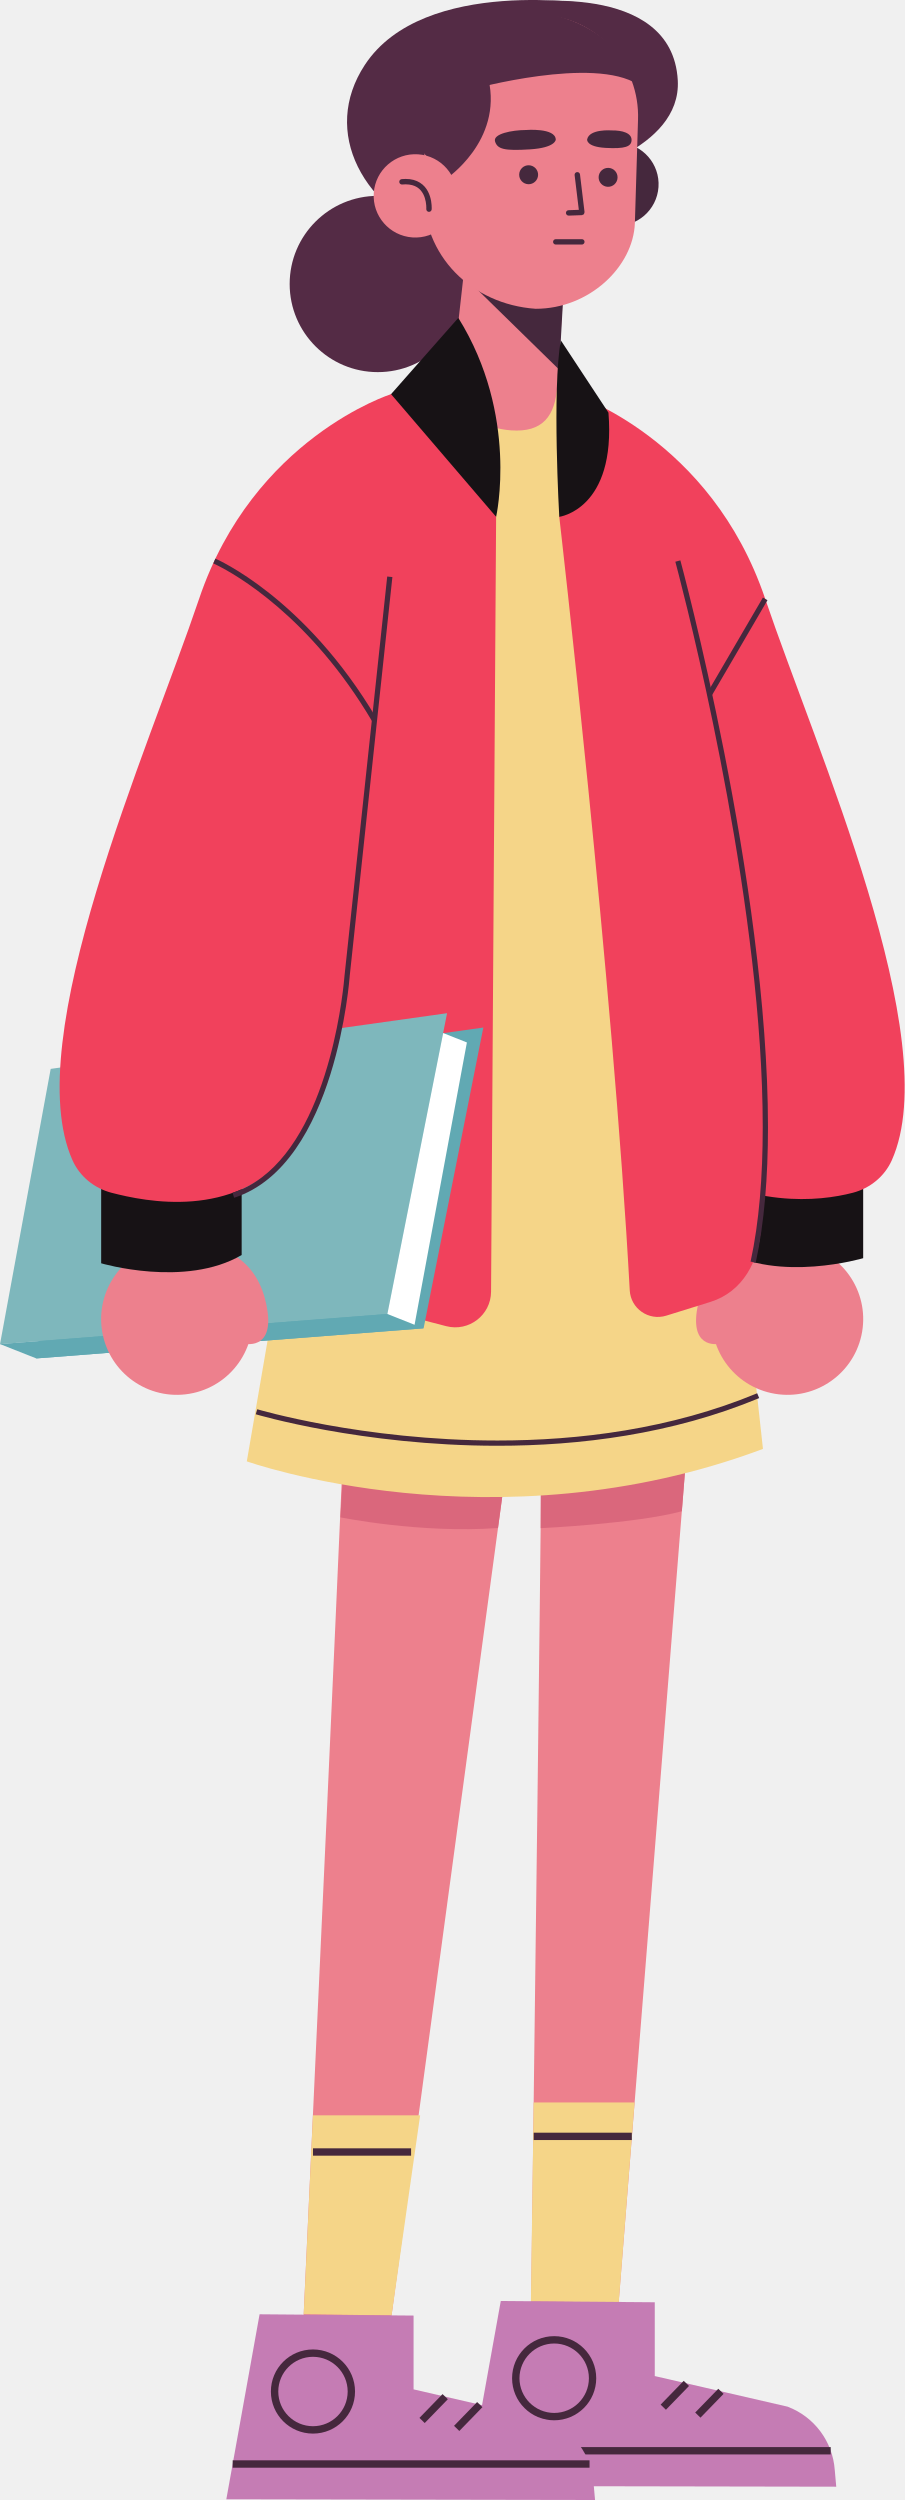
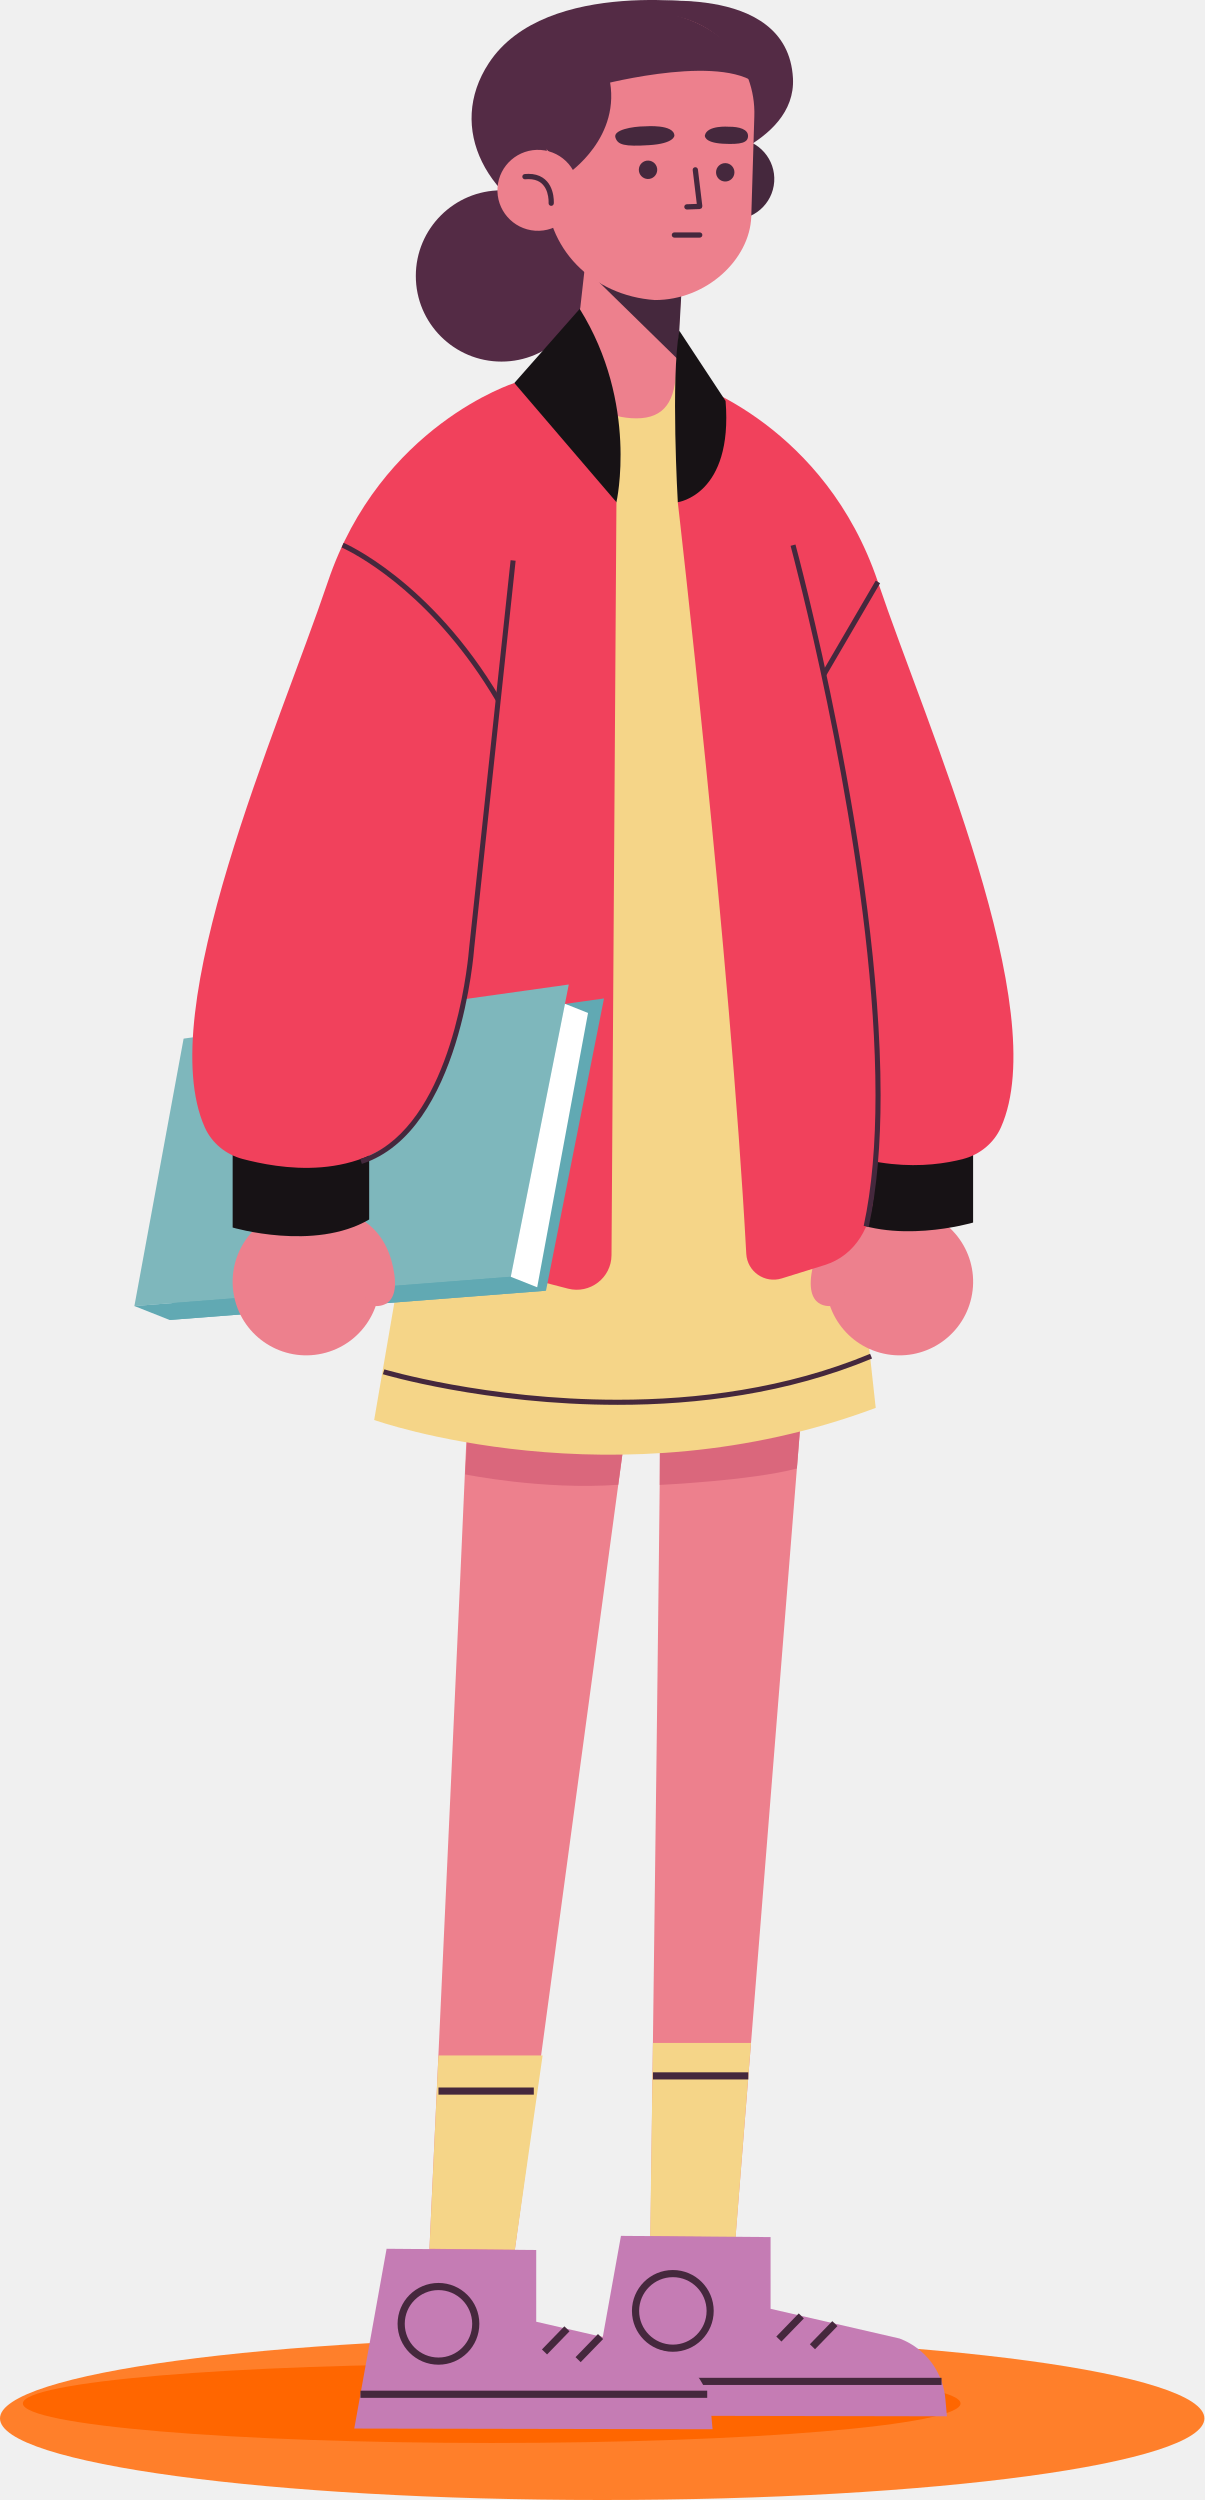
- <svg xmlns="http://www.w3.org/2000/svg" width="24.482mm" height="67.653mm" viewBox="0 0 24.482 67.653" version="1.1" id="svg1995">
+ <svg xmlns="http://www.w3.org/2000/svg" width="33.542mm" height="69.624mm" viewBox="0 0 33.542 69.624" version="1.1" id="svg1995">
  <defs id="defs1989" />
-   <g id="layer1" transform="translate(-346.8364,21.73113)">
+   <g id="layer3" transform="translate(3.741775)">
+     <ellipse style="fill:#ff7f2a;fill-rule:evenodd;stroke-width:0.265" id="path2681" cx="13.029" cy="67.352" rx="16.771" ry="2.272" />
+   </g>
+   <g id="layer4" transform="translate(3.741775)">
+     <ellipse style="fill:#ff6600;fill-rule:evenodd;stroke-width:0.292" id="path2684" cx="9.952" cy="66.935" rx="13.057" ry="1.101" />
+   </g>
+   <g id="layer1" transform="translate(-343.0946,21.73113)">
    <path d="m 361.517,12.874 c 0.059,-0.031 -0.314,28.08 -0.314,28.08 h 2.345 l 2.351,-29.449 -4.381,1.369" style="fill:#ed808d;fill-opacity:1;fill-rule:nonzero;stroke:none;stroke-width:0.035" id="path362" />
    <path d="m 361.469,19.623 c 0,0 2.563,-0.12 3.819,-0.458 l 0.148,-1.859 -3.967,0.609 v 1.708" style="fill:#da677c;fill-opacity:1;fill-rule:nonzero;stroke:none;stroke-width:0.035" id="path364" />
    <path d="m 361.203,40.548 0.075,-5.384 h 2.731 l -0.429,5.414 -2.378,-0.03" style="fill:#f5d588;fill-opacity:1;fill-rule:nonzero;stroke:none;stroke-width:0.035" id="path366" />
    <path d="m 361.279,36.181 h 2.655 v -0.199 h -2.655 z" style="fill:#45283d;fill-opacity:1;fill-rule:nonzero;stroke:none;stroke-width:0.035" id="path368" />
    <path d="m 364.555,40.571 v 1.997 l 3.594,0.828 c 0.724,0.274 1.222,0.943 1.277,1.716 l 0.04,0.45 -9.978,-0.019 0.9,-5.006 4.167,0.034" style="fill:#c57cb4;fill-opacity:1;fill-rule:nonzero;stroke:none;stroke-width:0.035" id="path370" />
    <path d="m 359.659,44.689 h 9.657 V 44.49 h -9.657 z" style="fill:#45283d;fill-opacity:1;fill-rule:nonzero;stroke:none;stroke-width:0.035" id="path372" />
    <path d="m 360.794,42.627 h -0.1 c 0,0.629 0.51,1.138 1.139,1.138 0.628,0 1.138,-0.509 1.138,-1.138 0,-0.629 -0.51,-1.139 -1.138,-1.139 -0.629,0 -1.139,0.51 -1.139,1.139 h 0.1 0.1 c 10e-4,-0.519 0.421,-0.939 0.94,-0.94 0.518,7.94e-4 0.938,0.421 0.939,0.94 -10e-4,0.519 -0.421,0.938 -0.939,0.939 -0.519,-0.001 -0.939,-0.421 -0.94,-0.939 h -0.1" style="fill:#45283d;fill-opacity:1;fill-rule:nonzero;stroke:none;stroke-width:0.035" id="path374" />
    <path d="m 366.274,42.912 -0.625,0.643 0.143,0.139 0.625,-0.644" style="fill:#45283d;fill-opacity:1;fill-rule:nonzero;stroke:none;stroke-width:0.035" id="path376" />
    <path d="m 365.339,42.697 -0.625,0.644 0.143,0.139 0.625,-0.644" style="fill:#45283d;fill-opacity:1;fill-rule:nonzero;stroke:none;stroke-width:0.035" id="path378" />
    <path d="m 356.276,13.484 c 0.06,-0.031 -1.241,27.829 -1.241,27.829 h 2.345 l 3.996,-29.557 -5.1,1.728" style="fill:#ed808d;fill-opacity:1;fill-rule:nonzero;stroke:none;stroke-width:0.035" id="path380" />
    <path d="m 356.048,19.33 c 0,0 2.157,0.441 4.265,0.289 l 0.484,-3.582 -4.531,-0.461 -0.218,3.755" style="fill:#da677c;fill-opacity:1;fill-rule:nonzero;stroke:none;stroke-width:0.035" id="path382" />
    <path d="m 355.055,40.896 0.25,-5.384 h 2.901 l -0.773,5.414 -2.377,-0.03" style="fill:#f5d588;fill-opacity:1;fill-rule:nonzero;stroke:none;stroke-width:0.035" id="path384" />
    <path d="m 355.306,36.604 h 2.655 v -0.199 h -2.655 z" style="fill:#45283d;fill-opacity:1;fill-rule:nonzero;stroke:none;stroke-width:0.035" id="path386" />
    <path d="m 358.028,40.931 v 1.997 l 3.594,0.828 c 0.724,0.274 1.222,0.943 1.277,1.715 l 0.04,0.451 -9.978,-0.019 0.9,-5.007 4.167,0.035" style="fill:#c57cb4;fill-opacity:1;fill-rule:nonzero;stroke:none;stroke-width:0.035" id="path388" />
    <path d="m 353.133,45.048 h 9.657 V 44.848 h -9.657 z" style="fill:#45283d;fill-opacity:1;fill-rule:nonzero;stroke:none;stroke-width:0.035" id="path390" />
    <path d="m 354.267,42.986 h -0.1 c 0,0.629 0.51,1.139 1.139,1.139 0.629,0 1.138,-0.51 1.138,-1.139 0,-0.629 -0.51,-1.138 -1.138,-1.138 -0.629,0 -1.139,0.509 -1.139,1.138 h 0.1 0.1 c 7.1e-4,-0.519 0.421,-0.938 0.939,-0.939 0.519,0.001 0.938,0.421 0.939,0.939 -10e-4,0.519 -0.421,0.939 -0.939,0.939 -0.519,-7.94e-4 -0.939,-0.42 -0.939,-0.939 h -0.1" style="fill:#45283d;fill-opacity:1;fill-rule:nonzero;stroke:none;stroke-width:0.035" id="path392" />
    <path d="m 359.748,43.271 -0.625,0.644 0.143,0.139 0.625,-0.644" style="fill:#45283d;fill-opacity:1;fill-rule:nonzero;stroke:none;stroke-width:0.035" id="path394" />
    <path d="m 358.812,43.056 -0.625,0.644 0.143,0.139 0.625,-0.644" style="fill:#45283d;fill-opacity:1;fill-rule:nonzero;stroke:none;stroke-width:0.035" id="path396" />
    <path d="m 355.312,7.368 -1.797,10.447 c 0,0 6.697,2.386 13.968,-0.337 l -2.756,-25.14 -2.758,-4.066 -2.923,0.443 -3.733,18.652" style="fill:#f5d588;fill-opacity:1;fill-rule:nonzero;stroke:none;stroke-width:0.035" id="path398" />
    <path d="m 353.758,16.541 c 0.004,0.001 2.861,0.852 6.542,0.852 2.209,0 4.716,-0.306 7.081,-1.29 l -0.054,-0.131 c -2.342,0.974 -4.831,1.279 -7.027,1.279 -1.83,0 -3.457,-0.212 -4.625,-0.423 -0.584,-0.106 -1.054,-0.212 -1.377,-0.291 -0.323,-0.079 -0.499,-0.132 -0.5,-0.132 l -0.041,0.136" style="fill:#45283d;fill-opacity:1;fill-rule:nonzero;stroke:none;stroke-width:0.035" id="path400" />
    <path d="m 359.445,-14.046 c 0,1.317 -1.068,2.385 -2.385,2.385 -1.317,0 -2.385,-1.068 -2.385,-2.385 0,-1.317 1.068,-2.385 2.385,-2.385 1.317,0 2.385,1.068 2.385,2.385" style="fill:#542b45;fill-opacity:1;fill-rule:nonzero;stroke:none;stroke-width:0.035" id="path402" />
    <path d="m 362.96,-21.606 c 0,0 -4.658,-0.797 -6.252,1.633 -1.183,1.804 -0.098,3.92 2.336,4.843 2.319,0.88 1.566,-5.609 1.566,-5.609 l 2.35,-0.867" style="fill:#542b45;fill-opacity:1;fill-rule:nonzero;stroke:none;stroke-width:0.035" id="path404" />
    <path d="m 360.816,-21.645 c 0,0 4.213,-0.646 4.362,2.09 0.103,1.889 -2.877,2.552 -2.877,2.552 l -1.485,-4.642" style="fill:#542b45;fill-opacity:1;fill-rule:nonzero;stroke:none;stroke-width:0.035" id="path406" />
    <path d="m 362.407,-16.825 c -0.044,0.621 0.425,1.16 1.046,1.203 0.621,0.043 1.159,-0.425 1.203,-1.046 0.043,-0.621 -0.426,-1.16 -1.046,-1.203 -0.621,-0.043 -1.16,0.425 -1.203,1.046" style="fill:#45283d;fill-opacity:1;fill-rule:nonzero;stroke:none;stroke-width:0.035" id="path408" />
    <path d="m 362.076,-13.771 -0.156,2.452 c -0.053,0.861 -0.405,1.293 -1.252,1.234 -0.723,-0.05 -1.583,-0.474 -1.623,-1.198 l 0.431,-3.846 2.6,1.359" style="fill:#ed808d;fill-opacity:1;fill-rule:nonzero;stroke:none;stroke-width:0.035" id="path410" />
    <path d="m 361.968,-11.728 -2.866,-2.805 2.994,0.511 z" style="fill:#45283d;fill-opacity:1;fill-rule:nonzero;stroke:none;stroke-width:0.035" id="path412" />
    <path d="m 361.33,-13.375 v 0 c 1.448,0.004 2.644,-1.136 2.687,-2.319 l 0.085,-2.791 c 0.054,-1.482 -1.077,-2.74 -2.557,-2.843 -1.515,-0.105 -3.094,1.018 -3.199,2.533 l -0.044,2.245 c -0.034,1.737 1.295,3.054 3.028,3.175" style="fill:#ed808d;fill-opacity:1;fill-rule:nonzero;stroke:none;stroke-width:0.035" id="path414" />
    <path d="m 360.055,-19.592 c 0.387,1.682 -1.15,2.703 -1.15,2.703 l -1.526,-1.78 c 0,0 2.358,-2.304 2.676,-0.923" style="fill:#542b45;fill-opacity:1;fill-rule:nonzero;stroke:none;stroke-width:0.035" id="path416" />
    <path d="m 356.951,-16.509 c -0.043,0.621 0.425,1.159 1.046,1.203 0.621,0.043 1.16,-0.425 1.203,-1.046 0.043,-0.621 -0.425,-1.16 -1.046,-1.203 -0.621,-0.043 -1.16,0.425 -1.203,1.046" style="fill:#ed808d;fill-opacity:1;fill-rule:nonzero;stroke:none;stroke-width:0.035" id="path418" />
    <path d="m 358.518,-16.065 10e-4,-0.04 c -3.4e-4,-0.08 -0.009,-0.268 -0.102,-0.445 -0.091,-0.178 -0.284,-0.342 -0.605,-0.339 -0.034,0 -0.069,0.002 -0.105,0.005 -0.04,0.004 -0.07,0.04 -0.066,0.08 0.004,0.04 0.04,0.07 0.08,0.066 0.032,-0.003 0.062,-0.005 0.091,-0.005 0.274,0.003 0.399,0.121 0.476,0.261 0.075,0.141 0.086,0.309 0.085,0.376 l -7.1e-4,0.03 c -0.003,0.04 0.028,0.075 0.068,0.078 0.04,0.003 0.075,-0.028 0.078,-0.068" style="fill:#45283d;fill-opacity:1;fill-rule:nonzero;stroke:none;stroke-width:0.035" id="path420" />
    <path d="m 359.628,-19.32 c 0,0 3.278,-0.901 4.476,-0.122 0,0 -0.851,-2.548 -4.476,-1.893 -3.626,0.655 -1.554,2.711 -1.554,2.711 l 1.554,-0.696" style="fill:#542b45;fill-opacity:1;fill-rule:nonzero;stroke:none;stroke-width:0.035" id="path422" />
    <path d="m 362.386,-16.994 0.114,0.941 -0.278,0.01 c -0.04,0.001 -0.072,0.035 -0.071,0.076 0.002,0.04 0.036,0.072 0.076,0.071 l 0.358,-0.013 0.053,-0.025 0.017,-0.056 -0.123,-1.02 c -0.005,-0.04 -0.041,-0.069 -0.082,-0.064 -0.04,0.005 -0.069,0.041 -0.064,0.081" style="fill:#45283d;fill-opacity:1;fill-rule:nonzero;stroke:none;stroke-width:0.035" id="path424" />
    <path d="m 361.068,-18.213 c 0,0 0.8,-0.066 0.808,0.26 0,0 -7.2e-4,0.22 -0.699,0.264 -0.698,0.044 -0.88,-0.007 -0.944,-0.214 -0.064,-0.207 0.459,-0.308 0.834,-0.31" style="fill:#45283d;fill-opacity:1;fill-rule:nonzero;stroke:none;stroke-width:0.035" id="path426" />
    <path d="m 363.388,-18.202 c 0,0 -0.606,-0.049 -0.663,0.244 0,0 -0.034,0.198 0.497,0.229 0.531,0.03 0.695,-0.036 0.705,-0.203 0.012,-0.2 -0.25,-0.273 -0.539,-0.27" style="fill:#45283d;fill-opacity:1;fill-rule:nonzero;stroke:none;stroke-width:0.035" id="path428" />
    <path d="m 363.036,-16.941 c -0.005,0.142 0.106,0.26 0.248,0.265 0.141,0.005 0.26,-0.106 0.264,-0.248 0.005,-0.141 -0.106,-0.26 -0.247,-0.264 -0.142,-0.005 -0.26,0.106 -0.265,0.247" style="fill:#45283d;fill-opacity:1;fill-rule:nonzero;stroke:none;stroke-width:0.035" id="path430" />
    <path d="m 360.886,-17.011 c -0.005,0.141 0.106,0.26 0.247,0.265 0.142,0.005 0.26,-0.107 0.265,-0.248 0.005,-0.142 -0.107,-0.26 -0.248,-0.265 -0.141,-0.005 -0.26,0.107 -0.264,0.248" style="fill:#45283d;fill-opacity:1;fill-rule:nonzero;stroke:none;stroke-width:0.035" id="path432" />
    <path d="m 361.876,-15.113 h 0.706 c 0.04,0 0.073,-0.033 0.073,-0.073 0,-0.041 -0.033,-0.073 -0.073,-0.073 h -0.706 c -0.041,0 -0.073,0.033 -0.073,0.073 0,0.04 0.033,0.073 0.073,0.073" style="fill:#45283d;fill-opacity:1;fill-rule:nonzero;stroke:none;stroke-width:0.035" id="path434" />
    <path d="m 360.262,-7.745 c 0,0 0.623,-2.742 -1.023,-5.384 l -1.821,2.065 c 0,0 -0.553,3.389 2.843,3.32" style="fill:#171215;fill-opacity:1;fill-rule:nonzero;stroke:none;stroke-width:0.035" id="path436" />
    <path d="m 360.262,-7.745 -0.137,20.97 c -0.004,0.631 -0.601,1.09 -1.212,0.932 l -2.794,-0.725 c -1.251,-0.324 -2.124,-1.453 -2.124,-2.745 V -5.25 c 0,-1.398 0.533,-2.743 1.491,-3.761 l 1.933,-2.054 2.843,3.32" style="fill:#f1415c;fill-opacity:1;fill-rule:nonzero;stroke:none;stroke-width:0.035" id="path438" />
    <path d="m 359.916,6.074 -1.616,8.141 -10.482,0.815 1.371,-7.447 10.727,-1.508" style="fill:#61a9b3;fill-opacity:1;fill-rule:nonzero;stroke:none;stroke-width:0.035" id="path440" />
    <path d="m 358.935,5.686 -1.616,8.141 -10.482,0.815 1.371,-7.448 10.727,-1.507" style="fill:#7eb7bc;fill-opacity:1;fill-rule:nonzero;stroke:none;stroke-width:0.035" id="path442" />
    <path d="m 346.836,14.641 0.981,0.388 10.482,-0.815 -0.981,-0.389 -10.482,0.815" style="fill:#61a9b3;fill-opacity:1;fill-rule:nonzero;stroke:none;stroke-width:0.035" id="path444" />
    <path d="m 358.828,6.224 0.643,0.255 -1.416,7.64 -0.736,-0.292 1.51,-7.603" style="fill:#ffffff;fill-opacity:1;fill-rule:nonzero;stroke:none;stroke-width:0.035" id="path446" />
    <path d="m 349.622,14.409 c -0.245,-1.105 0.452,-2.2 1.557,-2.445 1.105,-0.246 2.2,0.452 2.445,1.557 0.245,1.105 -0.452,2.2 -1.557,2.445 -1.105,0.246 -2.2,-0.452 -2.445,-1.557" style="fill:#ed808d;fill-opacity:1;fill-rule:nonzero;stroke:none;stroke-width:0.035" id="path448" />
    <path d="m 353.442,14.63 c 0,0 0.786,0.189 0.634,-0.876 -0.151,-1.065 -0.855,-2.079 -2.897,-1.79 l 2.263,2.666" style="fill:#ed808d;fill-opacity:1;fill-rule:nonzero;stroke:none;stroke-width:0.035" id="path450" />
    <path d="m 349.574,9.481 v 2.974 c 0,0 2.274,0.673 3.802,-0.224 V 8.889 l -3.802,0.592" style="fill:#171215;fill-opacity:1;fill-rule:nonzero;stroke:none;stroke-width:0.035" id="path452" />
    <path d="m 357.419,-11.065 c 0,0 -3.725,1.182 -5.195,5.54 -1.373,4.071 -4.884,11.919 -3.426,15.191 0.196,0.439 0.588,0.758 1.054,0.88 0.935,0.243 3.298,0.73 4.834,-1.071 1.205,-1.424 1.57,-4.004 1.658,-5.866 L 357.419,-11.065" style="fill:#f1415c;fill-opacity:1;fill-rule:nonzero;stroke:none;stroke-width:0.035" id="path454" />
    <path d="m 357.315,-6.131 -1.157,10.816 v 0.001 c 0,3.44e-4 -0.006,0.077 -0.021,0.216 -0.053,0.486 -0.222,1.716 -0.672,2.915 -0.45,1.201 -1.181,2.36 -2.336,2.73 l 0.043,0.135 c 1.398,-0.453 2.171,-1.958 2.604,-3.336 0.432,-1.38 0.522,-2.646 0.523,-2.649 l -0.071,-0.005 0.07,0.008 1.157,-10.815 -0.141,-0.015" style="fill:#45283d;fill-opacity:1;fill-rule:nonzero;stroke:none;stroke-width:0.035" id="path456" />
    <path d="m 352.609,-6.484 c 0,0 0.035,0.015 0.103,0.049 0.477,0.237 2.512,1.371 4.197,4.228 l 0.122,-0.072 c -1.945,-3.298 -4.358,-4.331 -4.367,-4.335 l -0.056,0.131" style="fill:#45283d;fill-opacity:1;fill-rule:nonzero;stroke:none;stroke-width:0.035" id="path458" />
    <path d="m 370.147,14.409 c 0.245,-1.105 -0.452,-2.2 -1.557,-2.445 -1.105,-0.246 -2.2,0.452 -2.445,1.557 -0.245,1.105 0.452,2.2 1.557,2.445 1.105,0.246 2.2,-0.452 2.445,-1.557" style="fill:#ed808d;fill-opacity:1;fill-rule:nonzero;stroke:none;stroke-width:0.035" id="path460" />
    <path d="m 366.327,14.63 c 0,0 -0.787,0.189 -0.635,-0.876 0.152,-1.065 0.855,-2.079 2.898,-1.79 l -2.263,2.666" style="fill:#ed808d;fill-opacity:1;fill-rule:nonzero;stroke:none;stroke-width:0.035" id="path462" />
    <path d="m 370.195,9.343 v 2.974 c 0,0 -2.274,0.673 -3.803,-0.225 V 8.751 l 3.803,0.592" style="fill:#171215;fill-opacity:1;fill-rule:nonzero;stroke:none;stroke-width:0.035" id="path464" />
    <path d="m 362.349,-11.065 c 0,0 3.725,1.182 5.195,5.54 1.374,4.071 4.885,11.919 3.426,15.191 -0.196,0.439 -0.588,0.758 -1.053,0.88 -0.936,0.243 -2.766,0.424 -4.921,-0.899 l -0.891,-13.083 -1.755,-7.628" style="fill:#f1415c;fill-opacity:1;fill-rule:nonzero;stroke:none;stroke-width:0.035" id="path466" />
    <path d="m 366.099,-2.909 1.506,-2.58 -0.123,-0.072 -1.506,2.58" style="fill:#45283d;fill-opacity:1;fill-rule:nonzero;stroke:none;stroke-width:0.035" id="path468" />
    <path d="m 361.971,-7.745 c 0,0 1.458,12.642 1.907,20.932 0.027,0.497 0.514,0.833 0.989,0.685 l 1.195,-0.372 c 0.87,-0.27 1.325,-1.106 1.363,-2.017 0.403,-9.406 -2.447,-18.459 -2.447,-18.459 -0.039,-0.478 0.734,-0.881 0.415,-1.239 l -2.092,-2.35 -1.331,2.819" style="fill:#f1415c;fill-opacity:1;fill-rule:nonzero;stroke:none;stroke-width:0.035" id="path470" />
    <path d="m 365.112,-6.53 c 0,3.43e-4 0.037,0.136 0.101,0.387 0.453,1.757 2.265,9.156 2.264,14.913 0,1.332 -0.097,2.576 -0.329,3.639 l 0.139,0.03 c 0.235,-1.078 0.332,-2.33 0.332,-3.669 -3.4e-4,-6.609 -2.37,-15.333 -2.371,-15.337 l -0.137,0.037" style="fill:#45283d;fill-opacity:1;fill-rule:nonzero;stroke:none;stroke-width:0.035" id="path472" />
    <path d="m 362.013,-12.521 c -0.24,1.322 -0.042,4.776 -0.042,4.776 0,0 1.541,-0.201 1.331,-2.819 l -1.289,-1.957" style="fill:#171215;fill-opacity:1;fill-rule:nonzero;stroke:none;stroke-width:0.035" id="path474" />
  </g>
</svg>
